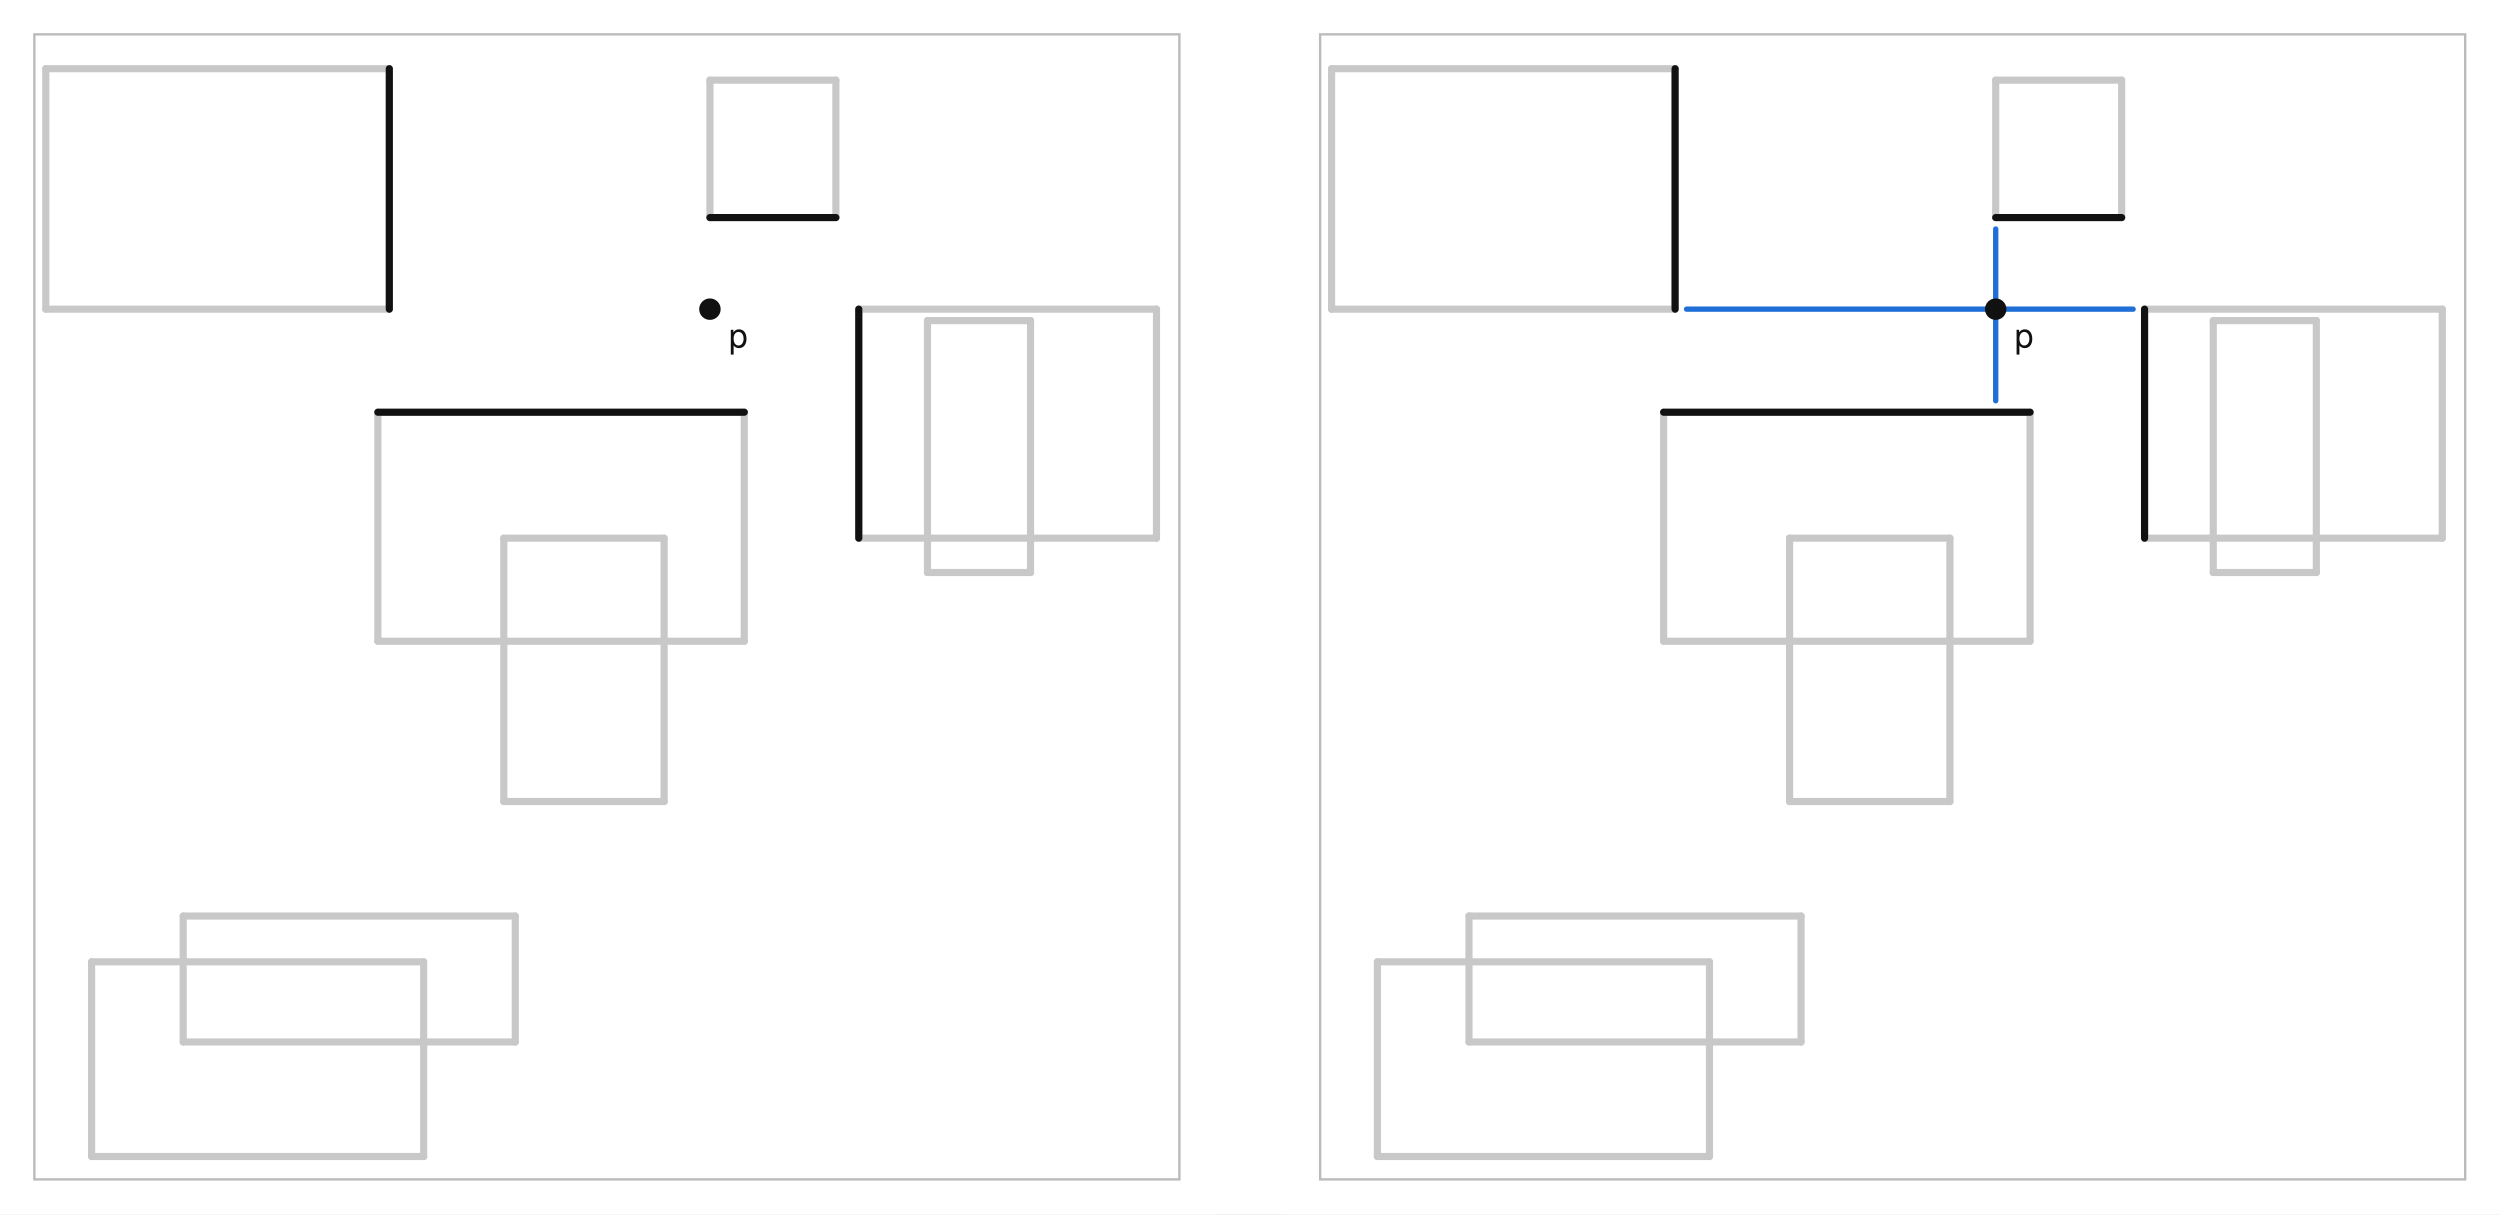
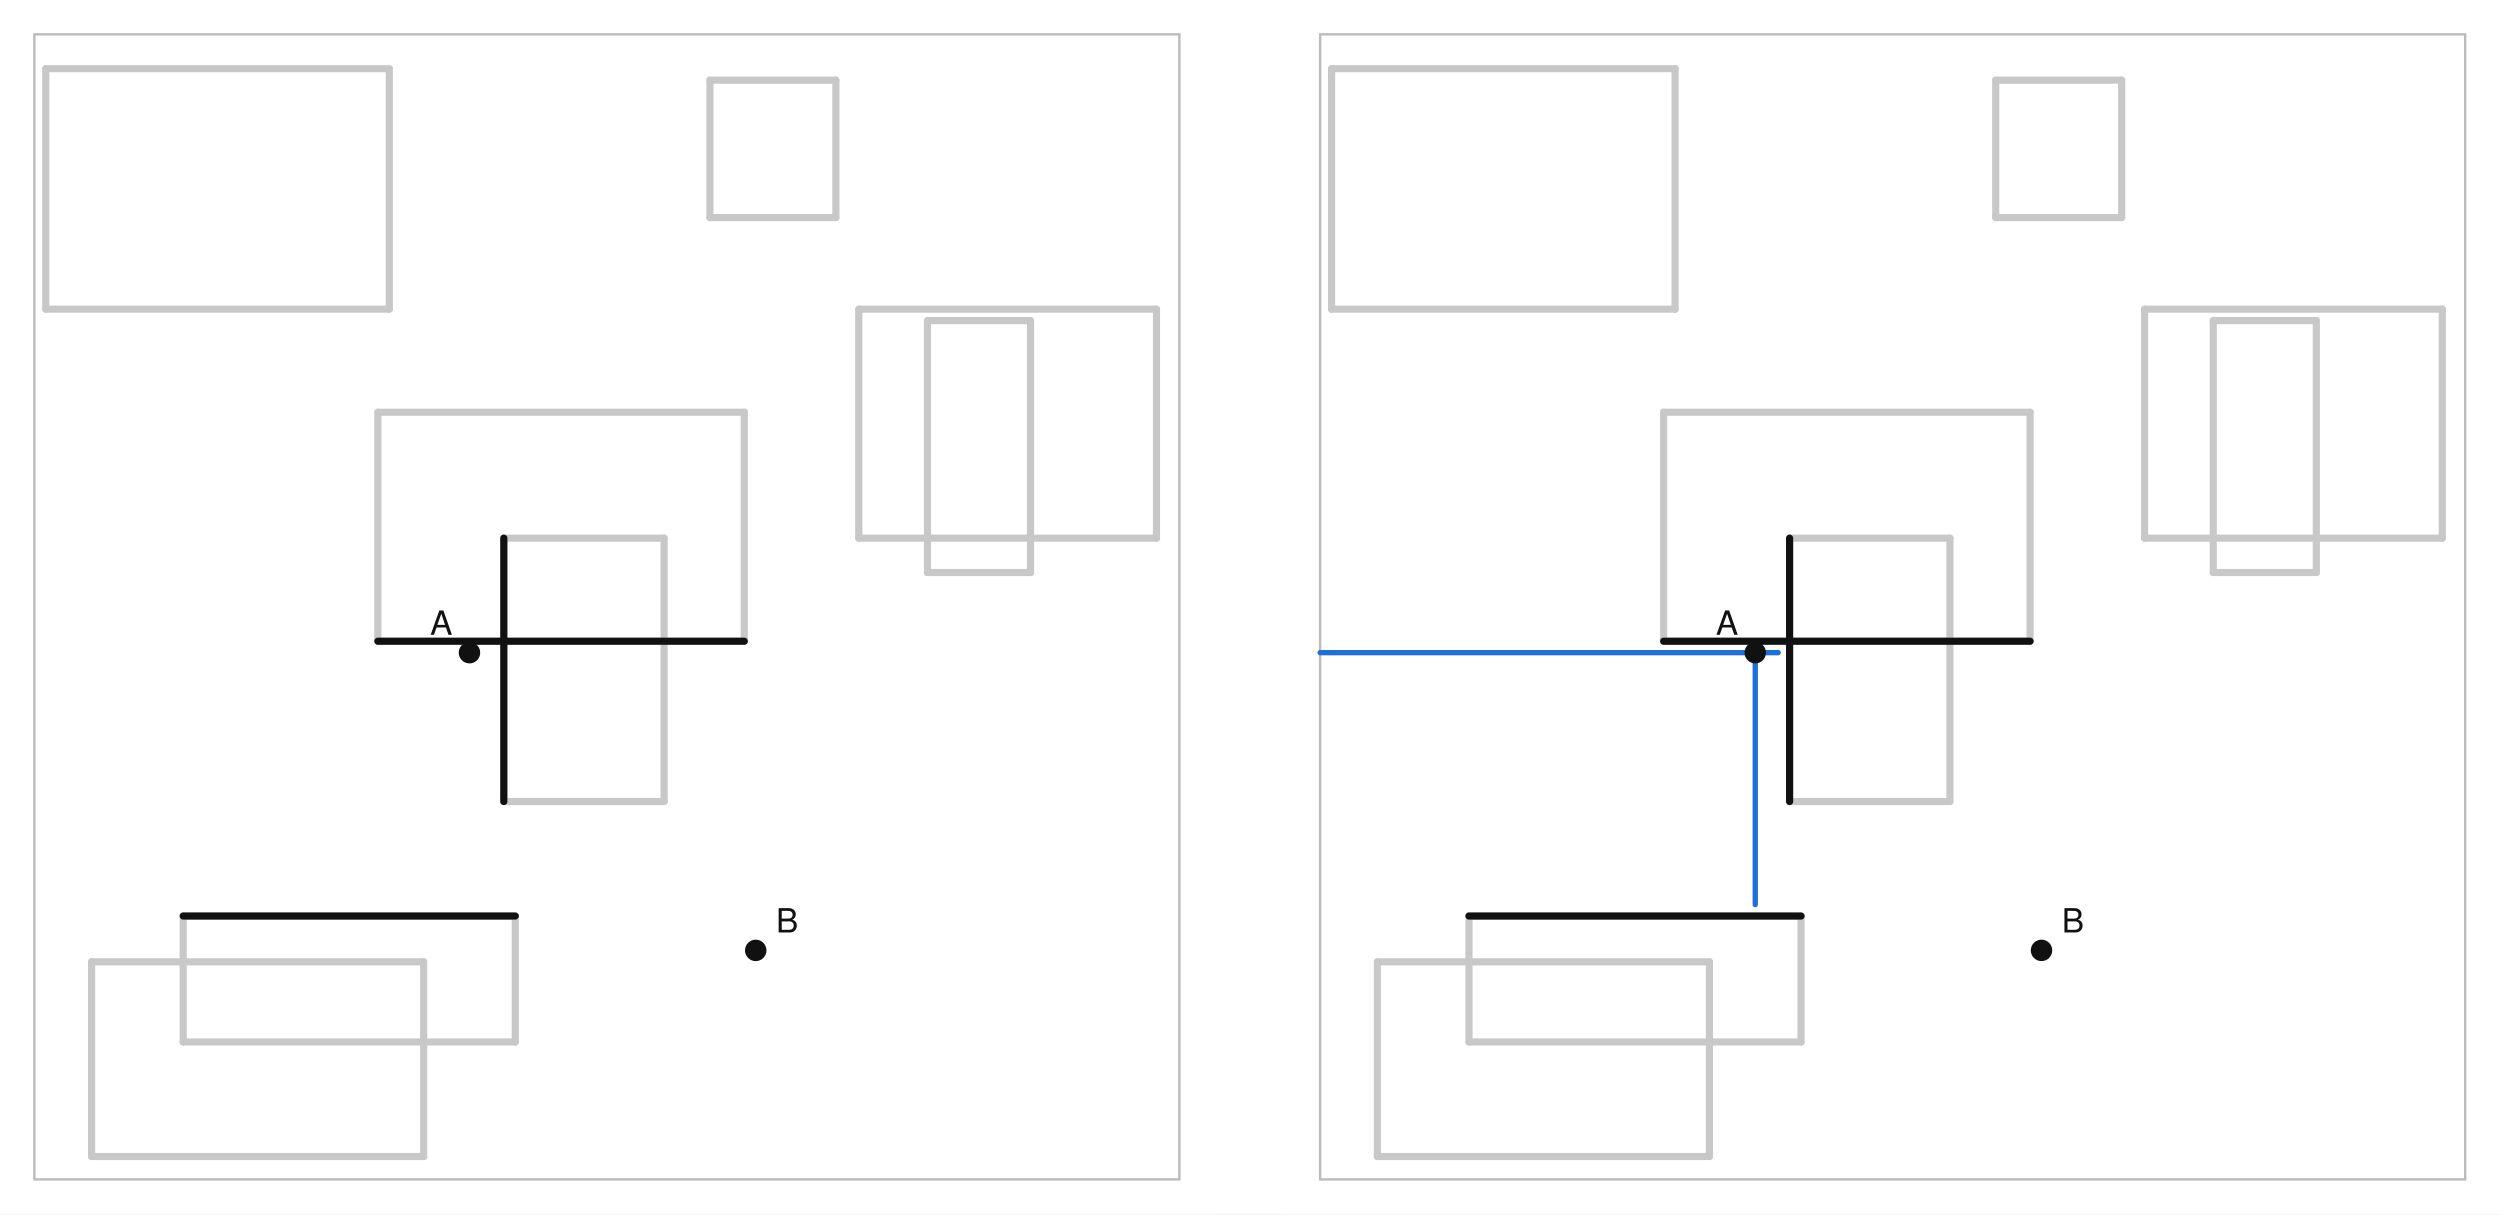
<svg xmlns="http://www.w3.org/2000/svg" width="1048" height="509" viewBox="0 0 1048 509">
  <rect width="100%" height="100%" fill="#ffffff" />
  <svg x="0" y="0">
    <svg width="509" height="509" viewBox="0 0 509 509">
      <rect width="100%" height="100%" fill="#ffffff" />
      <rect x="14.4" y="14.4" width="480.0" height="480.0" fill="none" stroke="#bbbbbb" stroke-width="1" />
      <line x1="38.4" y1="484.8" x2="177.6" y2="484.8" stroke="#c8c8c8" stroke-width="3" stroke-linecap="round" />
      <line x1="76.8" y1="436.8" x2="216.0" y2="436.8" stroke="#c8c8c8" stroke-width="3" stroke-linecap="round" />
      <line x1="38.4" y1="403.2" x2="177.6" y2="403.2" stroke="#c8c8c8" stroke-width="3" stroke-linecap="round" />
      <line x1="76.8" y1="384.0" x2="216.0" y2="384.0" stroke="#c8c8c8" stroke-width="3" stroke-linecap="round" />
      <line x1="211.2" y1="336.0" x2="278.4" y2="336.0" stroke="#c8c8c8" stroke-width="3" stroke-linecap="round" />
      <line x1="158.4" y1="268.8" x2="312.0" y2="268.8" stroke="#c8c8c8" stroke-width="3" stroke-linecap="round" />
      <line x1="388.8" y1="240.0" x2="432.0" y2="240.0" stroke="#c8c8c8" stroke-width="3" stroke-linecap="round" />
      <line x1="211.2" y1="225.6" x2="278.4" y2="225.6" stroke="#c8c8c8" stroke-width="3" stroke-linecap="round" />
      <line x1="360.0" y1="225.6" x2="484.8" y2="225.6" stroke="#c8c8c8" stroke-width="3" stroke-linecap="round" />
      <line x1="158.4" y1="172.8" x2="312.0" y2="172.8" stroke="#c8c8c8" stroke-width="3" stroke-linecap="round" />
      <line x1="388.8" y1="134.4" x2="432.0" y2="134.4" stroke="#c8c8c8" stroke-width="3" stroke-linecap="round" />
      <line x1="19.2" y1="129.6" x2="163.2" y2="129.6" stroke="#c8c8c8" stroke-width="3" stroke-linecap="round" />
      <line x1="360.0" y1="129.6" x2="484.8" y2="129.6" stroke="#c8c8c8" stroke-width="3" stroke-linecap="round" />
      <line x1="297.6" y1="91.2" x2="350.4" y2="91.2" stroke="#c8c8c8" stroke-width="3" stroke-linecap="round" />
      <line x1="297.6" y1="33.6" x2="350.4" y2="33.6" stroke="#c8c8c8" stroke-width="3" stroke-linecap="round" />
      <line x1="19.2" y1="28.8" x2="163.2" y2="28.8" stroke="#c8c8c8" stroke-width="3" stroke-linecap="round" />
      <line x1="19.2" y1="129.6" x2="19.2" y2="28.8" stroke="#c8c8c8" stroke-width="3" stroke-linecap="round" />
      <line x1="38.4" y1="484.8" x2="38.4" y2="403.2" stroke="#c8c8c8" stroke-width="3" stroke-linecap="round" />
      <line x1="76.8" y1="436.8" x2="76.8" y2="384.0" stroke="#c8c8c8" stroke-width="3" stroke-linecap="round" />
      <line x1="158.4" y1="268.8" x2="158.4" y2="172.8" stroke="#c8c8c8" stroke-width="3" stroke-linecap="round" />
      <line x1="163.2" y1="129.6" x2="163.2" y2="28.8" stroke="#c8c8c8" stroke-width="3" stroke-linecap="round" />
      <line x1="177.6" y1="484.8" x2="177.6" y2="403.2" stroke="#c8c8c8" stroke-width="3" stroke-linecap="round" />
      <line x1="211.2" y1="336.0" x2="211.2" y2="225.6" stroke="#c8c8c8" stroke-width="3" stroke-linecap="round" />
      <line x1="216.0" y1="436.8" x2="216.0" y2="384.0" stroke="#c8c8c8" stroke-width="3" stroke-linecap="round" />
      <line x1="278.4" y1="336.0" x2="278.4" y2="225.6" stroke="#c8c8c8" stroke-width="3" stroke-linecap="round" />
      <line x1="297.6" y1="91.2" x2="297.6" y2="33.6" stroke="#c8c8c8" stroke-width="3" stroke-linecap="round" />
      <line x1="312.0" y1="268.8" x2="312.0" y2="172.8" stroke="#c8c8c8" stroke-width="3" stroke-linecap="round" />
      <line x1="350.4" y1="91.2" x2="350.4" y2="33.6" stroke="#c8c8c8" stroke-width="3" stroke-linecap="round" />
      <line x1="360.0" y1="225.6" x2="360.0" y2="129.6" stroke="#c8c8c8" stroke-width="3" stroke-linecap="round" />
      <line x1="388.8" y1="240.0" x2="388.8" y2="134.4" stroke="#c8c8c8" stroke-width="3" stroke-linecap="round" />
      <line x1="432.0" y1="240.0" x2="432.0" y2="134.4" stroke="#c8c8c8" stroke-width="3" stroke-linecap="round" />
      <line x1="484.8" y1="225.6" x2="484.8" y2="129.6" stroke="#c8c8c8" stroke-width="3" stroke-linecap="round" />
-       <line x1="297.6" y1="91.2" x2="350.4" y2="91.2" stroke="#111111" stroke-width="3" stroke-linecap="round" />
-       <line x1="158.4" y1="172.8" x2="312.0" y2="172.8" stroke="#111111" stroke-width="3" stroke-linecap="round" />
-       <line x1="163.2" y1="129.6" x2="163.2" y2="28.8" stroke="#111111" stroke-width="3" stroke-linecap="round" />
-       <line x1="360.0" y1="225.6" x2="360.0" y2="129.6" stroke="#111111" stroke-width="3" stroke-linecap="round" />
-       <circle cx="297.6" cy="129.6" r="4.5" fill="#111111" />
-       <text x="305.6" y="145.6" font-family="Helvetica, Arial, sans-serif" font-size="14" fill="#111111">p</text>
+       <line x1="158.4" y1="268.8" x2="312.0" y2="268.8" stroke="#111111" stroke-width="3" stroke-linecap="round" />
+       <line x1="76.8" y1="384.0" x2="216.0" y2="384.0" stroke="#111111" stroke-width="3" stroke-linecap="round" />
+       <line x1="211.2" y1="336.0" x2="211.2" y2="225.6" stroke="#111111" stroke-width="3" stroke-linecap="round" />
+       <circle cx="196.8" cy="273.6" r="4.5" fill="#111111" />
+       <circle cx="316.8" cy="398.4" r="4.5" fill="#111111" />
+       <text x="180.3" y="266.1" font-family="Helvetica, Arial, sans-serif" font-size="14" fill="#111111">A</text>
+       <text x="325.3" y="390.9" font-family="Helvetica, Arial, sans-serif" font-size="14" fill="#111111">B</text>
    </svg>
  </svg>
  <svg x="539" y="0">
    <svg width="509" height="509" viewBox="0 0 509 509">
      <rect width="100%" height="100%" fill="#ffffff" />
      <rect x="14.4" y="14.4" width="480.0" height="480.0" fill="none" stroke="#bbbbbb" stroke-width="1" />
      <line x1="38.4" y1="484.8" x2="177.6" y2="484.8" stroke="#c8c8c8" stroke-width="3" stroke-linecap="round" />
      <line x1="76.8" y1="436.8" x2="216.0" y2="436.8" stroke="#c8c8c8" stroke-width="3" stroke-linecap="round" />
      <line x1="38.4" y1="403.2" x2="177.6" y2="403.2" stroke="#c8c8c8" stroke-width="3" stroke-linecap="round" />
      <line x1="76.8" y1="384.0" x2="216.0" y2="384.0" stroke="#c8c8c8" stroke-width="3" stroke-linecap="round" />
      <line x1="211.2" y1="336.0" x2="278.4" y2="336.0" stroke="#c8c8c8" stroke-width="3" stroke-linecap="round" />
      <line x1="158.4" y1="268.8" x2="312.0" y2="268.8" stroke="#c8c8c8" stroke-width="3" stroke-linecap="round" />
      <line x1="388.8" y1="240.0" x2="432.0" y2="240.0" stroke="#c8c8c8" stroke-width="3" stroke-linecap="round" />
      <line x1="211.2" y1="225.6" x2="278.4" y2="225.6" stroke="#c8c8c8" stroke-width="3" stroke-linecap="round" />
      <line x1="360.0" y1="225.6" x2="484.8" y2="225.6" stroke="#c8c8c8" stroke-width="3" stroke-linecap="round" />
      <line x1="158.4" y1="172.8" x2="312.0" y2="172.8" stroke="#c8c8c8" stroke-width="3" stroke-linecap="round" />
      <line x1="388.8" y1="134.4" x2="432.0" y2="134.4" stroke="#c8c8c8" stroke-width="3" stroke-linecap="round" />
      <line x1="19.2" y1="129.6" x2="163.2" y2="129.6" stroke="#c8c8c8" stroke-width="3" stroke-linecap="round" />
      <line x1="360.0" y1="129.6" x2="484.8" y2="129.6" stroke="#c8c8c8" stroke-width="3" stroke-linecap="round" />
      <line x1="297.6" y1="91.2" x2="350.4" y2="91.2" stroke="#c8c8c8" stroke-width="3" stroke-linecap="round" />
      <line x1="297.6" y1="33.6" x2="350.4" y2="33.6" stroke="#c8c8c8" stroke-width="3" stroke-linecap="round" />
      <line x1="19.2" y1="28.8" x2="163.2" y2="28.8" stroke="#c8c8c8" stroke-width="3" stroke-linecap="round" />
      <line x1="19.2" y1="129.6" x2="19.2" y2="28.8" stroke="#c8c8c8" stroke-width="3" stroke-linecap="round" />
      <line x1="38.4" y1="484.8" x2="38.4" y2="403.2" stroke="#c8c8c8" stroke-width="3" stroke-linecap="round" />
      <line x1="76.8" y1="436.8" x2="76.8" y2="384.0" stroke="#c8c8c8" stroke-width="3" stroke-linecap="round" />
      <line x1="158.4" y1="268.8" x2="158.4" y2="172.8" stroke="#c8c8c8" stroke-width="3" stroke-linecap="round" />
      <line x1="163.2" y1="129.6" x2="163.2" y2="28.8" stroke="#c8c8c8" stroke-width="3" stroke-linecap="round" />
      <line x1="177.6" y1="484.8" x2="177.6" y2="403.2" stroke="#c8c8c8" stroke-width="3" stroke-linecap="round" />
      <line x1="211.2" y1="336.0" x2="211.2" y2="225.6" stroke="#c8c8c8" stroke-width="3" stroke-linecap="round" />
      <line x1="216.0" y1="436.8" x2="216.0" y2="384.0" stroke="#c8c8c8" stroke-width="3" stroke-linecap="round" />
      <line x1="278.4" y1="336.0" x2="278.4" y2="225.6" stroke="#c8c8c8" stroke-width="3" stroke-linecap="round" />
      <line x1="297.6" y1="91.2" x2="297.6" y2="33.6" stroke="#c8c8c8" stroke-width="3" stroke-linecap="round" />
      <line x1="312.0" y1="268.8" x2="312.0" y2="172.8" stroke="#c8c8c8" stroke-width="3" stroke-linecap="round" />
      <line x1="350.4" y1="91.2" x2="350.4" y2="33.6" stroke="#c8c8c8" stroke-width="3" stroke-linecap="round" />
      <line x1="360.0" y1="225.6" x2="360.0" y2="129.6" stroke="#c8c8c8" stroke-width="3" stroke-linecap="round" />
      <line x1="388.8" y1="240.0" x2="388.8" y2="134.4" stroke="#c8c8c8" stroke-width="3" stroke-linecap="round" />
      <line x1="432.0" y1="240.0" x2="432.0" y2="134.4" stroke="#c8c8c8" stroke-width="3" stroke-linecap="round" />
      <line x1="484.8" y1="225.6" x2="484.8" y2="129.6" stroke="#c8c8c8" stroke-width="3" stroke-linecap="round" />
-       <line x1="297.6" y1="91.2" x2="350.4" y2="91.2" stroke="#111111" stroke-width="3" stroke-linecap="round" />
-       <line x1="158.4" y1="172.8" x2="312.0" y2="172.8" stroke="#111111" stroke-width="3" stroke-linecap="round" />
-       <line x1="163.2" y1="129.6" x2="163.2" y2="28.8" stroke="#111111" stroke-width="3" stroke-linecap="round" />
-       <line x1="360.0" y1="225.6" x2="360.0" y2="129.6" stroke="#111111" stroke-width="3" stroke-linecap="round" />
-       <line x1="168.0" y1="129.6" x2="355.2" y2="129.6" stroke="#1f6fd6" stroke-width="2.24" stroke-linecap="round" />
-       <line x1="297.6" y1="168.0" x2="297.6" y2="96.0" stroke="#1f6fd6" stroke-width="2.24" stroke-linecap="round" />
-       <circle cx="297.6" cy="129.6" r="4.5" fill="#111111" />
-       <text x="305.6" y="145.6" font-family="Helvetica, Arial, sans-serif" font-size="14" fill="#111111">p</text>
+       <line x1="158.4" y1="268.8" x2="312.0" y2="268.8" stroke="#111111" stroke-width="3" stroke-linecap="round" />
+       <line x1="76.8" y1="384.0" x2="216.0" y2="384.0" stroke="#111111" stroke-width="3" stroke-linecap="round" />
+       <line x1="211.2" y1="336.0" x2="211.2" y2="225.6" stroke="#111111" stroke-width="3" stroke-linecap="round" />
+       <line x1="14.4" y1="273.6" x2="206.4" y2="273.6" stroke="#1f6fd6" stroke-width="2.24" stroke-linecap="round" />
+       <line x1="196.8" y1="379.2" x2="196.8" y2="273.6" stroke="#1f6fd6" stroke-width="2.24" stroke-linecap="round" />
+       <circle cx="196.8" cy="273.6" r="4.5" fill="#111111" />
+       <circle cx="316.8" cy="398.4" r="4.5" fill="#111111" />
+       <text x="180.3" y="266.1" font-family="Helvetica, Arial, sans-serif" font-size="14" fill="#111111">A</text>
+       <text x="325.3" y="390.9" font-family="Helvetica, Arial, sans-serif" font-size="14" fill="#111111">B</text>
    </svg>
  </svg>
</svg>
